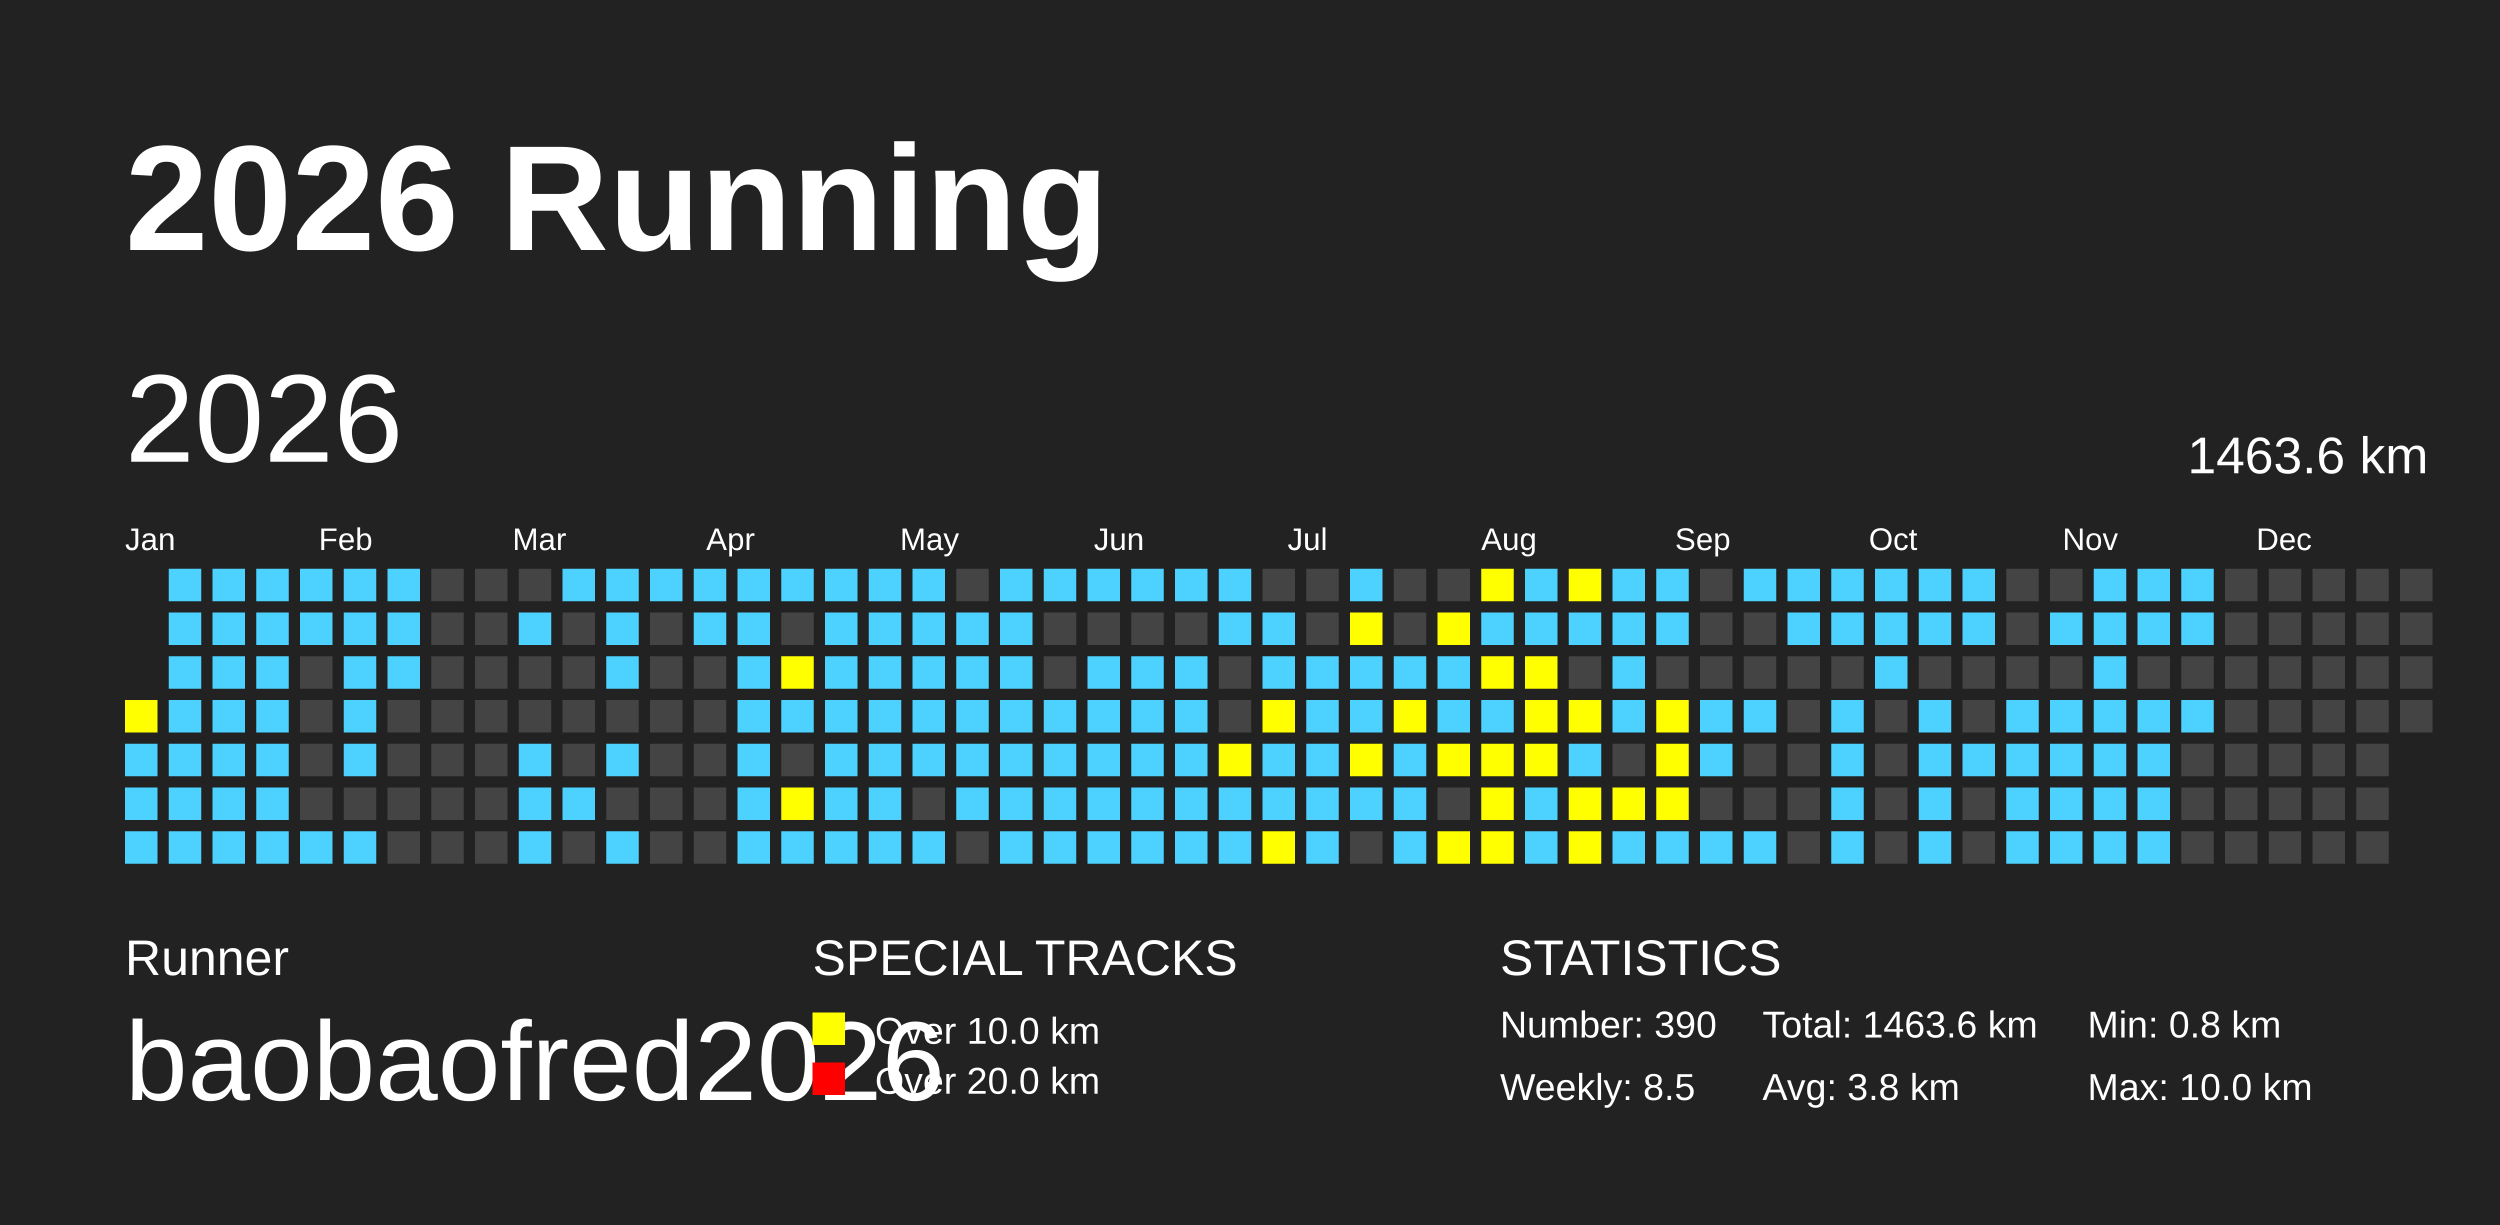
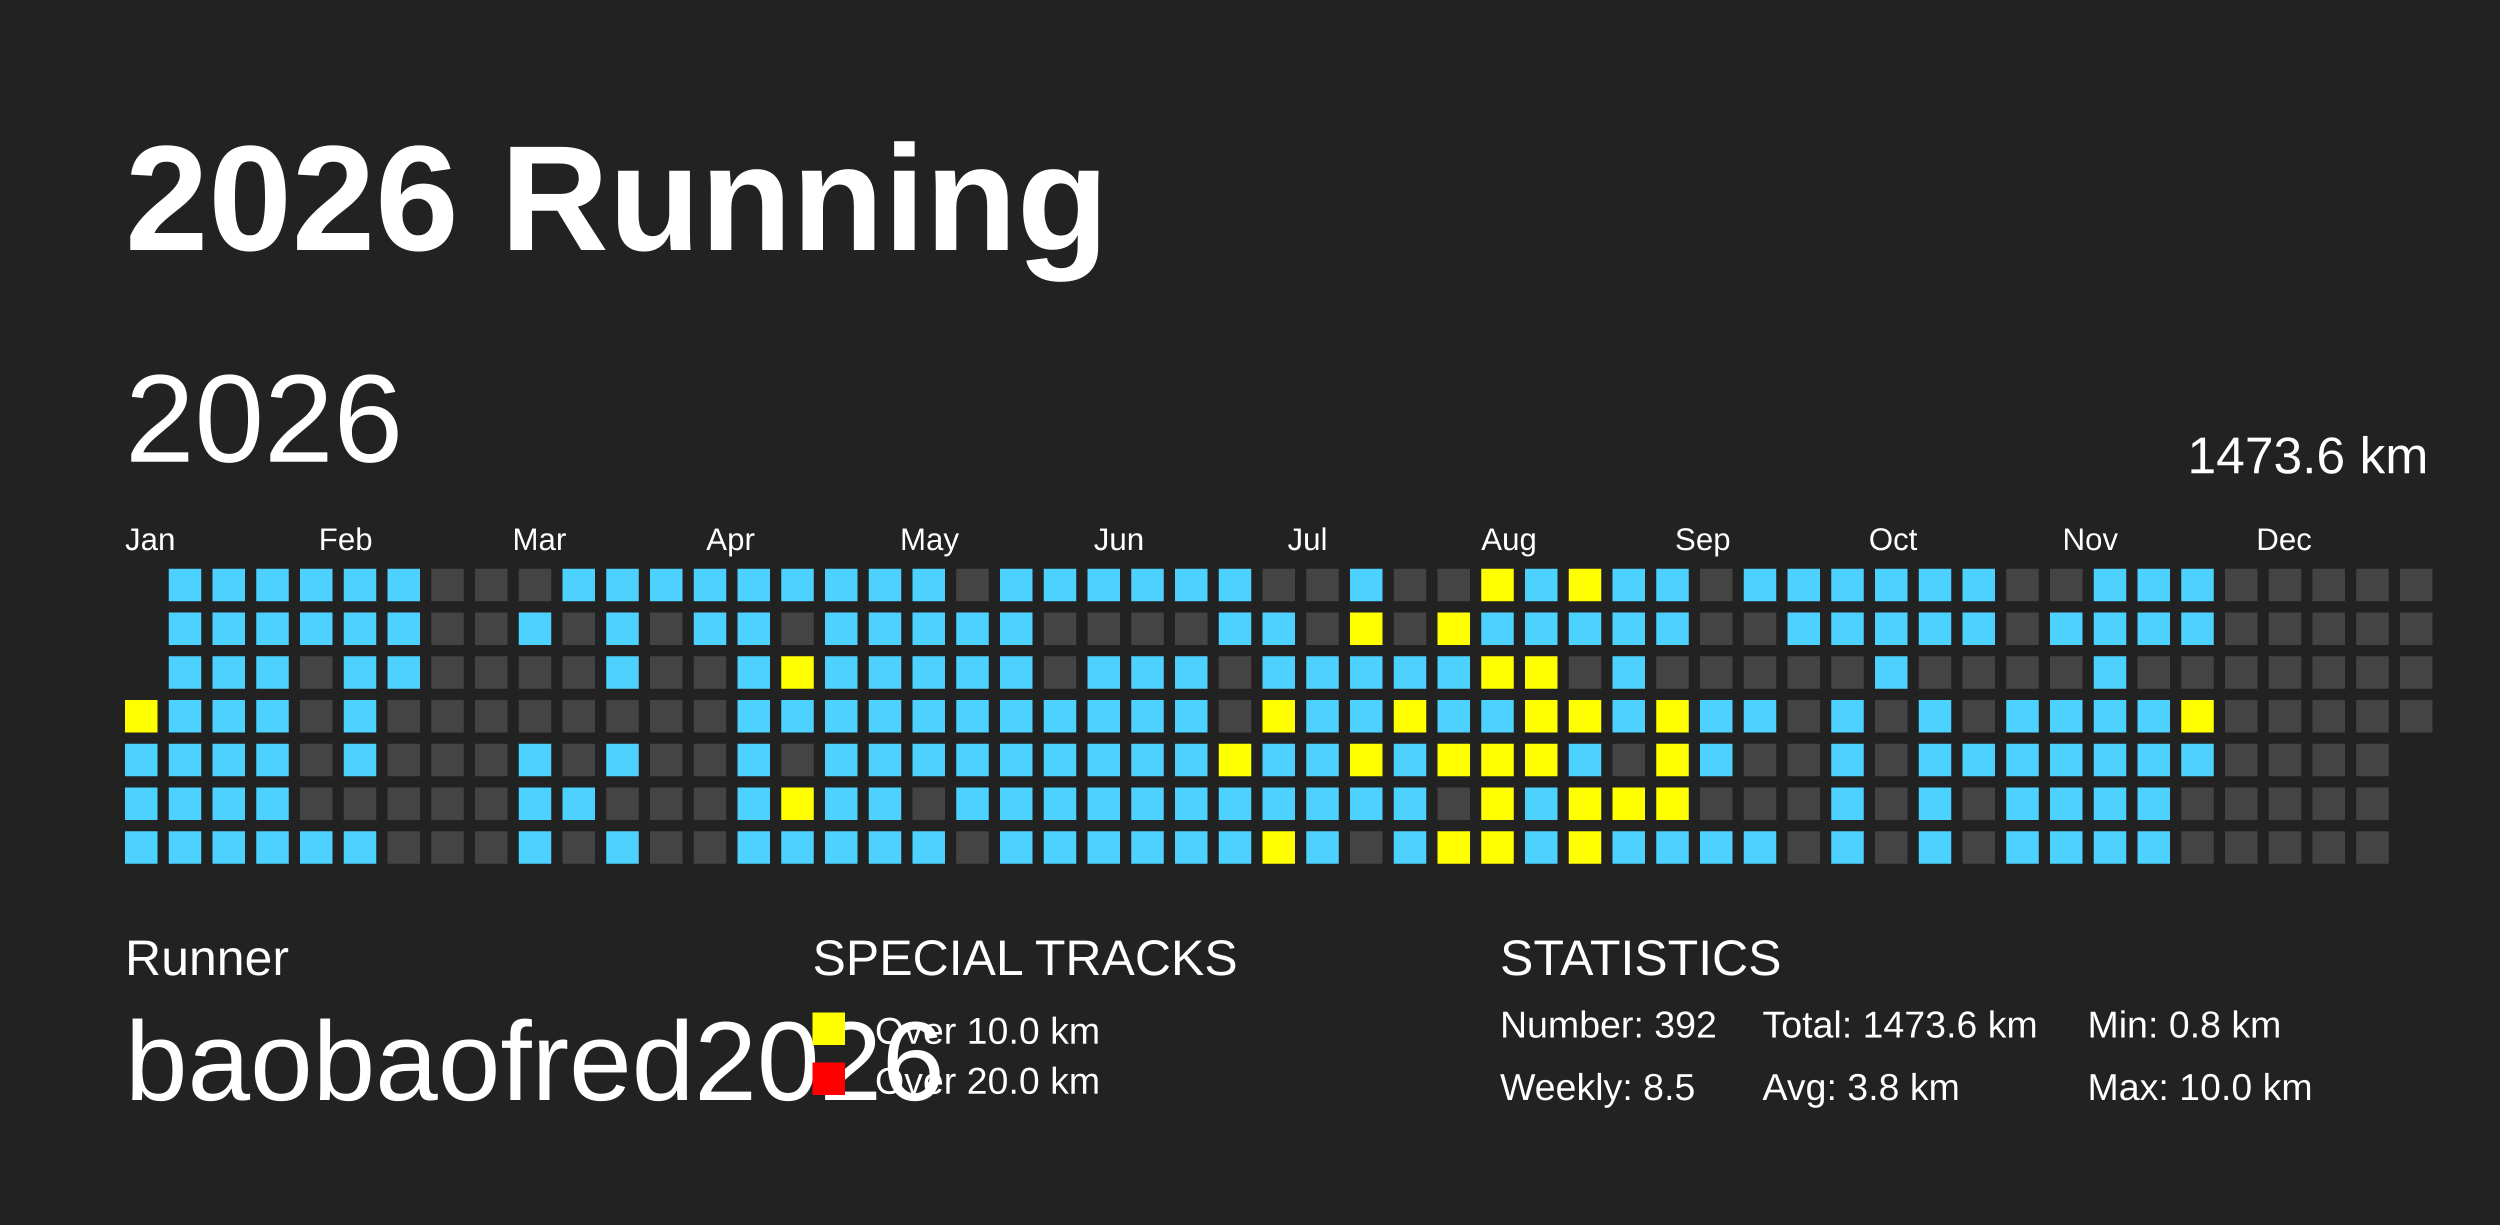
<svg xmlns="http://www.w3.org/2000/svg" baseProfile="full" height="98mm" version="1.1" viewBox="0,0,200,98" width="200mm">
  <defs />
  <rect fill="#222222" height="98" width="200" x="0" y="0" />
  <text fill="#FFFFFF" style="font-size:12px; font-family:Arial; font-weight:bold;" x="10" y="20">2026 Running</text>
  <text fill="#FFFFFF" style="font-size:4px; font-family:Arial" x="10" y="78">Runner</text>
  <text fill="#FFFFFF" style="font-size:9px; font-family:Arial" x="10" y="88">baobaofred2026</text>
  <text fill="#FFFFFF" style="font-size:4px; font-family:Arial" x="65" y="78">SPECIAL TRACKS</text>
  <rect fill="yellow" height="2.6" width="2.6" x="65" y="81" />
  <text fill="#FFFFFF" style="font-size:3px; font-family:Arial" x="70" y="83.5">Over 10.0 km</text>
  <rect fill="red" height="2.6" width="2.6" x="65" y="85" />
  <text fill="#FFFFFF" style="font-size:3px; font-family:Arial" x="70" y="87.5">Over 20.0 km</text>
  <text fill="#FFFFFF" style="font-size:4px; font-family:Arial" x="120" y="78">STATISTICS</text>
-   <text fill="#FFFFFF" style="font-size:3px; font-family:Arial" x="120" y="83">Number: 390</text>
+   <text fill="#FFFFFF" style="font-size:3px; font-family:Arial" x="120" y="83">Number: 392</text>
  <text fill="#FFFFFF" style="font-size:3px; font-family:Arial" x="120" y="88">Weekly: 8.5</text>
-   <text fill="#FFFFFF" style="font-size:3px; font-family:Arial" x="141" y="83">Total: 1463.6 km</text>
+   <text fill="#FFFFFF" style="font-size:3px; font-family:Arial" x="141" y="83">Total: 1473.6 km</text>
  <text fill="#FFFFFF" style="font-size:3px; font-family:Arial" x="141" y="88">Avg: 3.8 km</text>
  <text fill="#FFFFFF" style="font-size:3px; font-family:Arial" x="167" y="83">Min: 0.8 km</text>
  <text fill="#FFFFFF" style="font-size:3px; font-family:Arial" x="167" y="88">Max: 10.0 km</text>
  <text dominant-baseline="hanging" fill="#FFFFFF" style="font-size:10.0px; font-family:Arial;" x="10" y="30">2026</text>
-   <text dominant-baseline="hanging" fill="#FFFFFF" style="font-size:4.125px; font-family:Arial;" x="175" y="35">1463.6 km</text>
+   <text dominant-baseline="hanging" fill="#FFFFFF" style="font-size:4.125px; font-family:Arial;" x="175" y="35">1473.6 km</text>
  <text fill="#FFFFFF" style="font-size:2.5px; font-family:Arial" x="10.0" y="44">Jan</text>
  <text fill="#FFFFFF" style="font-size:2.5px; font-family:Arial" x="25.5" y="44">Feb</text>
  <text fill="#FFFFFF" style="font-size:2.5px; font-family:Arial" x="41.0" y="44">Mar</text>
  <text fill="#FFFFFF" style="font-size:2.5px; font-family:Arial" x="56.5" y="44">Apr</text>
  <text fill="#FFFFFF" style="font-size:2.5px; font-family:Arial" x="72.0" y="44">May</text>
  <text fill="#FFFFFF" style="font-size:2.5px; font-family:Arial" x="87.5" y="44">Jun</text>
  <text fill="#FFFFFF" style="font-size:2.5px; font-family:Arial" x="103.0" y="44">Jul</text>
  <text fill="#FFFFFF" style="font-size:2.5px; font-family:Arial" x="118.5" y="44">Aug</text>
  <text fill="#FFFFFF" style="font-size:2.5px; font-family:Arial" x="134.0" y="44">Sep</text>
  <text fill="#FFFFFF" style="font-size:2.5px; font-family:Arial" x="149.5" y="44">Oct</text>
  <text fill="#FFFFFF" style="font-size:2.5px; font-family:Arial" x="165.0" y="44">Nov</text>
  <text fill="#FFFFFF" style="font-size:2.5px; font-family:Arial" x="180.5" y="44">Dec</text>
  <rect fill="yellow" height="2.6" width="2.6" x="10.0" y="56.0" />
  <rect fill="#4DD2FF" height="2.6" width="2.6" x="10.0" y="59.5" />
  <rect fill="#4DD2FF" height="2.6" width="2.6" x="10.0" y="63.0" />
  <rect fill="#4DD2FF" height="2.6" width="2.6" x="10.0" y="66.5" />
  <rect fill="#4DD2FF" height="2.6" width="2.6" x="13.5" y="45.5" />
  <rect fill="#4DD2FF" height="2.6" width="2.6" x="13.5" y="49.0" />
  <rect fill="#4DD2FF" height="2.6" width="2.6" x="13.5" y="52.5" />
  <rect fill="#4DD2FF" height="2.6" width="2.6" x="13.5" y="56.0" />
  <rect fill="#4DD2FF" height="2.6" width="2.6" x="13.5" y="59.5" />
  <rect fill="#4DD2FF" height="2.6" width="2.6" x="13.5" y="63.0" />
  <rect fill="#4DD2FF" height="2.6" width="2.6" x="13.5" y="66.5" />
  <rect fill="#4DD2FF" height="2.6" width="2.6" x="17.0" y="45.5" />
  <rect fill="#4DD2FF" height="2.6" width="2.6" x="17.0" y="49.0" />
  <rect fill="#4DD2FF" height="2.6" width="2.6" x="17.0" y="52.5" />
  <rect fill="#4DD2FF" height="2.6" width="2.6" x="17.0" y="56.0" />
  <rect fill="#4DD2FF" height="2.6" width="2.6" x="17.0" y="59.5" />
  <rect fill="#4DD2FF" height="2.6" width="2.6" x="17.0" y="63.0" />
  <rect fill="#4DD2FF" height="2.6" width="2.6" x="17.0" y="66.5" />
  <rect fill="#4DD2FF" height="2.6" width="2.6" x="20.5" y="45.5" />
  <rect fill="#4DD2FF" height="2.6" width="2.6" x="20.5" y="49.0" />
  <rect fill="#4DD2FF" height="2.6" width="2.6" x="20.5" y="52.5" />
  <rect fill="#4DD2FF" height="2.6" width="2.6" x="20.5" y="56.0" />
  <rect fill="#4DD2FF" height="2.6" width="2.6" x="20.5" y="59.5" />
  <rect fill="#4DD2FF" height="2.6" width="2.6" x="20.5" y="63.0" />
  <rect fill="#4DD2FF" height="2.6" width="2.6" x="20.5" y="66.5" />
  <rect fill="#4DD2FF" height="2.6" width="2.6" x="24.0" y="45.5" />
  <rect fill="#4DD2FF" height="2.6" width="2.6" x="24.0" y="49.0" />
  <rect fill="#444444" height="2.6" width="2.6" x="24.0" y="52.5" />
  <rect fill="#444444" height="2.6" width="2.6" x="24.0" y="56.0" />
  <rect fill="#444444" height="2.6" width="2.6" x="24.0" y="59.5" />
  <rect fill="#444444" height="2.6" width="2.6" x="24.0" y="63.0" />
  <rect fill="#4DD2FF" height="2.6" width="2.6" x="24.0" y="66.5" />
  <rect fill="#4DD2FF" height="2.6" width="2.6" x="27.5" y="45.5" />
  <rect fill="#4DD2FF" height="2.6" width="2.6" x="27.5" y="49.0" />
  <rect fill="#4DD2FF" height="2.6" width="2.6" x="27.5" y="52.5" />
  <rect fill="#4DD2FF" height="2.6" width="2.6" x="27.5" y="56.0" />
  <rect fill="#4DD2FF" height="2.6" width="2.6" x="27.5" y="59.5" />
  <rect fill="#444444" height="2.6" width="2.6" x="27.5" y="63.0" />
  <rect fill="#4DD2FF" height="2.6" width="2.6" x="27.5" y="66.5" />
  <rect fill="#4DD2FF" height="2.6" width="2.6" x="31.0" y="45.5" />
  <rect fill="#4DD2FF" height="2.6" width="2.6" x="31.0" y="49.0" />
  <rect fill="#4DD2FF" height="2.6" width="2.6" x="31.0" y="52.5" />
  <rect fill="#444444" height="2.6" width="2.6" x="31.0" y="56.0" />
  <rect fill="#444444" height="2.6" width="2.6" x="31.0" y="59.5" />
  <rect fill="#444444" height="2.6" width="2.6" x="31.0" y="63.0" />
  <rect fill="#444444" height="2.6" width="2.6" x="31.0" y="66.5" />
  <rect fill="#444444" height="2.6" width="2.6" x="34.5" y="45.5" />
  <rect fill="#444444" height="2.6" width="2.6" x="34.5" y="49.0" />
  <rect fill="#444444" height="2.6" width="2.6" x="34.5" y="52.5" />
  <rect fill="#444444" height="2.6" width="2.6" x="34.5" y="56.0" />
  <rect fill="#444444" height="2.6" width="2.6" x="34.5" y="59.5" />
  <rect fill="#444444" height="2.6" width="2.6" x="34.5" y="63.0" />
  <rect fill="#444444" height="2.6" width="2.6" x="34.5" y="66.5" />
  <rect fill="#444444" height="2.6" width="2.6" x="38.0" y="45.5" />
  <rect fill="#444444" height="2.6" width="2.6" x="38.0" y="49.0" />
  <rect fill="#444444" height="2.6" width="2.6" x="38.0" y="52.5" />
  <rect fill="#444444" height="2.6" width="2.6" x="38.0" y="56.0" />
  <rect fill="#444444" height="2.6" width="2.6" x="38.0" y="59.5" />
  <rect fill="#444444" height="2.6" width="2.6" x="38.0" y="63.0" />
  <rect fill="#444444" height="2.6" width="2.6" x="38.0" y="66.5" />
  <rect fill="#444444" height="2.6" width="2.6" x="41.5" y="45.5" />
  <rect fill="#4DD2FF" height="2.6" width="2.6" x="41.5" y="49.0" />
  <rect fill="#444444" height="2.6" width="2.6" x="41.5" y="52.5" />
  <rect fill="#444444" height="2.6" width="2.6" x="41.5" y="56.0" />
  <rect fill="#4DD2FF" height="2.6" width="2.6" x="41.5" y="59.5" />
  <rect fill="#4DD2FF" height="2.6" width="2.6" x="41.5" y="63.0" />
  <rect fill="#4DD2FF" height="2.6" width="2.6" x="41.5" y="66.5" />
  <rect fill="#4DD2FF" height="2.6" width="2.6" x="45.0" y="45.5" />
  <rect fill="#444444" height="2.6" width="2.6" x="45.0" y="49.0" />
  <rect fill="#444444" height="2.6" width="2.6" x="45.0" y="52.5" />
  <rect fill="#444444" height="2.6" width="2.6" x="45.0" y="56.0" />
  <rect fill="#444444" height="2.6" width="2.6" x="45.0" y="59.5" />
  <rect fill="#4DD2FF" height="2.6" width="2.6" x="45.0" y="63.0" />
  <rect fill="#444444" height="2.6" width="2.6" x="45.0" y="66.5" />
  <rect fill="#4DD2FF" height="2.6" width="2.6" x="48.5" y="45.5" />
  <rect fill="#4DD2FF" height="2.6" width="2.6" x="48.5" y="49.0" />
  <rect fill="#4DD2FF" height="2.6" width="2.6" x="48.5" y="52.5" />
  <rect fill="#444444" height="2.6" width="2.6" x="48.5" y="56.0" />
  <rect fill="#4DD2FF" height="2.6" width="2.6" x="48.5" y="59.5" />
  <rect fill="#444444" height="2.6" width="2.6" x="48.5" y="63.0" />
  <rect fill="#4DD2FF" height="2.6" width="2.6" x="48.5" y="66.5" />
  <rect fill="#4DD2FF" height="2.6" width="2.6" x="52.0" y="45.5" />
  <rect fill="#444444" height="2.6" width="2.6" x="52.0" y="49.0" />
  <rect fill="#444444" height="2.6" width="2.6" x="52.0" y="52.5" />
  <rect fill="#444444" height="2.6" width="2.6" x="52.0" y="56.0" />
  <rect fill="#444444" height="2.6" width="2.6" x="52.0" y="59.5" />
  <rect fill="#444444" height="2.6" width="2.6" x="52.0" y="63.0" />
  <rect fill="#444444" height="2.6" width="2.6" x="52.0" y="66.5" />
  <rect fill="#4DD2FF" height="2.6" width="2.6" x="55.5" y="45.5" />
  <rect fill="#4DD2FF" height="2.6" width="2.6" x="55.5" y="49.0" />
  <rect fill="#444444" height="2.6" width="2.6" x="55.5" y="52.5" />
  <rect fill="#444444" height="2.6" width="2.6" x="55.5" y="56.0" />
  <rect fill="#444444" height="2.6" width="2.6" x="55.5" y="59.5" />
  <rect fill="#444444" height="2.6" width="2.6" x="55.5" y="63.0" />
  <rect fill="#444444" height="2.6" width="2.6" x="55.5" y="66.5" />
  <rect fill="#4DD2FF" height="2.6" width="2.6" x="59.0" y="45.5" />
  <rect fill="#4DD2FF" height="2.6" width="2.6" x="59.0" y="49.0" />
  <rect fill="#4DD2FF" height="2.6" width="2.6" x="59.0" y="52.5" />
  <rect fill="#4DD2FF" height="2.6" width="2.6" x="59.0" y="56.0" />
  <rect fill="#4DD2FF" height="2.6" width="2.6" x="59.0" y="59.5" />
  <rect fill="#4DD2FF" height="2.6" width="2.6" x="59.0" y="63.0" />
  <rect fill="#4DD2FF" height="2.6" width="2.6" x="59.0" y="66.5" />
  <rect fill="#4DD2FF" height="2.6" width="2.6" x="62.5" y="45.5" />
  <rect fill="#444444" height="2.6" width="2.6" x="62.5" y="49.0" />
  <rect fill="yellow" height="2.6" width="2.6" x="62.5" y="52.5" />
  <rect fill="#4DD2FF" height="2.6" width="2.6" x="62.5" y="56.0" />
  <rect fill="#444444" height="2.6" width="2.6" x="62.5" y="59.5" />
  <rect fill="yellow" height="2.6" width="2.6" x="62.5" y="63.0" />
  <rect fill="#4DD2FF" height="2.6" width="2.6" x="62.5" y="66.5" />
  <rect fill="#4DD2FF" height="2.6" width="2.6" x="66.0" y="45.5" />
  <rect fill="#4DD2FF" height="2.6" width="2.6" x="66.0" y="49.0" />
  <rect fill="#4DD2FF" height="2.6" width="2.6" x="66.0" y="52.5" />
  <rect fill="#4DD2FF" height="2.6" width="2.6" x="66.0" y="56.0" />
  <rect fill="#4DD2FF" height="2.6" width="2.6" x="66.0" y="59.5" />
  <rect fill="#4DD2FF" height="2.6" width="2.6" x="66.0" y="63.0" />
  <rect fill="#4DD2FF" height="2.6" width="2.6" x="66.0" y="66.5" />
  <rect fill="#4DD2FF" height="2.6" width="2.6" x="69.5" y="45.5" />
  <rect fill="#4DD2FF" height="2.6" width="2.6" x="69.5" y="49.0" />
  <rect fill="#4DD2FF" height="2.6" width="2.6" x="69.5" y="52.5" />
  <rect fill="#4DD2FF" height="2.6" width="2.6" x="69.5" y="56.0" />
  <rect fill="#4DD2FF" height="2.6" width="2.6" x="69.5" y="59.5" />
  <rect fill="#4DD2FF" height="2.6" width="2.6" x="69.5" y="63.0" />
  <rect fill="#4DD2FF" height="2.6" width="2.6" x="69.5" y="66.5" />
  <rect fill="#4DD2FF" height="2.6" width="2.6" x="73.0" y="45.5" />
  <rect fill="#4DD2FF" height="2.6" width="2.6" x="73.0" y="49.0" />
  <rect fill="#4DD2FF" height="2.6" width="2.6" x="73.0" y="52.5" />
  <rect fill="#4DD2FF" height="2.6" width="2.6" x="73.0" y="56.0" />
  <rect fill="#4DD2FF" height="2.6" width="2.6" x="73.0" y="59.5" />
  <rect fill="#444444" height="2.6" width="2.6" x="73.0" y="63.0" />
  <rect fill="#4DD2FF" height="2.6" width="2.6" x="73.0" y="66.5" />
  <rect fill="#444444" height="2.6" width="2.6" x="76.5" y="45.5" />
  <rect fill="#4DD2FF" height="2.6" width="2.6" x="76.5" y="49.0" />
  <rect fill="#4DD2FF" height="2.6" width="2.6" x="76.5" y="52.5" />
  <rect fill="#4DD2FF" height="2.6" width="2.6" x="76.5" y="56.0" />
  <rect fill="#4DD2FF" height="2.6" width="2.6" x="76.5" y="59.5" />
  <rect fill="#4DD2FF" height="2.6" width="2.6" x="76.5" y="63.0" />
  <rect fill="#444444" height="2.6" width="2.6" x="76.5" y="66.5" />
  <rect fill="#4DD2FF" height="2.6" width="2.6" x="80.0" y="45.5" />
  <rect fill="#4DD2FF" height="2.6" width="2.6" x="80.0" y="49.0" />
  <rect fill="#4DD2FF" height="2.6" width="2.6" x="80.0" y="52.5" />
  <rect fill="#4DD2FF" height="2.6" width="2.6" x="80.0" y="56.0" />
  <rect fill="#4DD2FF" height="2.6" width="2.6" x="80.0" y="59.5" />
  <rect fill="#4DD2FF" height="2.6" width="2.6" x="80.0" y="63.0" />
  <rect fill="#4DD2FF" height="2.6" width="2.6" x="80.0" y="66.5" />
  <rect fill="#4DD2FF" height="2.6" width="2.6" x="83.5" y="45.5" />
  <rect fill="#444444" height="2.6" width="2.6" x="83.5" y="49.0" />
  <rect fill="#444444" height="2.6" width="2.6" x="83.5" y="52.5" />
  <rect fill="#4DD2FF" height="2.6" width="2.6" x="83.5" y="56.0" />
  <rect fill="#4DD2FF" height="2.6" width="2.6" x="83.5" y="59.5" />
  <rect fill="#4DD2FF" height="2.6" width="2.6" x="83.5" y="63.0" />
  <rect fill="#4DD2FF" height="2.6" width="2.6" x="83.5" y="66.5" />
  <rect fill="#4DD2FF" height="2.6" width="2.6" x="87.0" y="45.5" />
  <rect fill="#444444" height="2.6" width="2.6" x="87.0" y="49.0" />
  <rect fill="#4DD2FF" height="2.6" width="2.6" x="87.0" y="52.5" />
  <rect fill="#4DD2FF" height="2.6" width="2.6" x="87.0" y="56.0" />
  <rect fill="#4DD2FF" height="2.6" width="2.6" x="87.0" y="59.5" />
  <rect fill="#4DD2FF" height="2.6" width="2.6" x="87.0" y="63.0" />
  <rect fill="#4DD2FF" height="2.6" width="2.6" x="87.0" y="66.5" />
  <rect fill="#4DD2FF" height="2.6" width="2.6" x="90.5" y="45.5" />
  <rect fill="#444444" height="2.6" width="2.6" x="90.5" y="49.0" />
  <rect fill="#4DD2FF" height="2.6" width="2.6" x="90.5" y="52.5" />
  <rect fill="#4DD2FF" height="2.6" width="2.6" x="90.5" y="56.0" />
  <rect fill="#4DD2FF" height="2.6" width="2.6" x="90.5" y="59.5" />
  <rect fill="#4DD2FF" height="2.6" width="2.6" x="90.5" y="63.0" />
  <rect fill="#4DD2FF" height="2.6" width="2.6" x="90.5" y="66.5" />
  <rect fill="#4DD2FF" height="2.6" width="2.6" x="94.0" y="45.5" />
  <rect fill="#444444" height="2.6" width="2.6" x="94.0" y="49.0" />
  <rect fill="#4DD2FF" height="2.6" width="2.6" x="94.0" y="52.5" />
  <rect fill="#4DD2FF" height="2.6" width="2.6" x="94.0" y="56.0" />
  <rect fill="#4DD2FF" height="2.6" width="2.6" x="94.0" y="59.5" />
  <rect fill="#4DD2FF" height="2.6" width="2.6" x="94.0" y="63.0" />
  <rect fill="#4DD2FF" height="2.6" width="2.6" x="94.0" y="66.5" />
  <rect fill="#4DD2FF" height="2.6" width="2.6" x="97.5" y="45.5" />
  <rect fill="#4DD2FF" height="2.6" width="2.6" x="97.5" y="49.0" />
  <rect fill="#444444" height="2.6" width="2.6" x="97.5" y="52.5" />
  <rect fill="#444444" height="2.6" width="2.6" x="97.5" y="56.0" />
  <rect fill="yellow" height="2.6" width="2.6" x="97.5" y="59.5" />
  <rect fill="#4DD2FF" height="2.6" width="2.6" x="97.5" y="63.0" />
  <rect fill="#4DD2FF" height="2.6" width="2.6" x="97.5" y="66.5" />
  <rect fill="#444444" height="2.6" width="2.6" x="101.0" y="45.5" />
  <rect fill="#4DD2FF" height="2.6" width="2.6" x="101.0" y="49.0" />
  <rect fill="#4DD2FF" height="2.6" width="2.6" x="101.0" y="52.5" />
  <rect fill="yellow" height="2.6" width="2.6" x="101.0" y="56.0" />
  <rect fill="#4DD2FF" height="2.6" width="2.6" x="101.0" y="59.5" />
  <rect fill="#4DD2FF" height="2.6" width="2.6" x="101.0" y="63.0" />
  <rect fill="yellow" height="2.6" width="2.6" x="101.0" y="66.5" />
  <rect fill="#444444" height="2.6" width="2.6" x="104.5" y="45.5" />
  <rect fill="#444444" height="2.6" width="2.6" x="104.5" y="49.0" />
  <rect fill="#4DD2FF" height="2.6" width="2.6" x="104.5" y="52.5" />
  <rect fill="#4DD2FF" height="2.6" width="2.6" x="104.5" y="56.0" />
  <rect fill="#4DD2FF" height="2.6" width="2.6" x="104.5" y="59.5" />
  <rect fill="#4DD2FF" height="2.6" width="2.6" x="104.5" y="63.0" />
  <rect fill="#4DD2FF" height="2.6" width="2.6" x="104.5" y="66.5" />
  <rect fill="#4DD2FF" height="2.6" width="2.6" x="108.0" y="45.5" />
  <rect fill="yellow" height="2.6" width="2.6" x="108.0" y="49.0" />
  <rect fill="#4DD2FF" height="2.6" width="2.6" x="108.0" y="52.5" />
  <rect fill="#4DD2FF" height="2.6" width="2.6" x="108.0" y="56.0" />
  <rect fill="yellow" height="2.6" width="2.6" x="108.0" y="59.5" />
  <rect fill="#4DD2FF" height="2.6" width="2.6" x="108.0" y="63.0" />
  <rect fill="#444444" height="2.6" width="2.6" x="108.0" y="66.5" />
  <rect fill="#444444" height="2.6" width="2.6" x="111.5" y="45.5" />
  <rect fill="#444444" height="2.6" width="2.6" x="111.5" y="49.0" />
  <rect fill="#4DD2FF" height="2.6" width="2.6" x="111.5" y="52.5" />
  <rect fill="yellow" height="2.6" width="2.6" x="111.5" y="56.0" />
  <rect fill="#4DD2FF" height="2.6" width="2.6" x="111.5" y="59.5" />
  <rect fill="#4DD2FF" height="2.6" width="2.6" x="111.5" y="63.0" />
  <rect fill="#4DD2FF" height="2.6" width="2.6" x="111.5" y="66.5" />
  <rect fill="#444444" height="2.6" width="2.6" x="115.0" y="45.5" />
  <rect fill="yellow" height="2.6" width="2.6" x="115.0" y="49.0" />
  <rect fill="#4DD2FF" height="2.6" width="2.6" x="115.0" y="52.5" />
  <rect fill="#4DD2FF" height="2.6" width="2.6" x="115.0" y="56.0" />
  <rect fill="yellow" height="2.6" width="2.6" x="115.0" y="59.5" />
  <rect fill="#444444" height="2.6" width="2.6" x="115.0" y="63.0" />
  <rect fill="yellow" height="2.6" width="2.6" x="115.0" y="66.5" />
  <rect fill="yellow" height="2.6" width="2.6" x="118.5" y="45.5" />
  <rect fill="#4DD2FF" height="2.6" width="2.6" x="118.5" y="49.0" />
  <rect fill="yellow" height="2.6" width="2.6" x="118.5" y="52.5" />
  <rect fill="#4DD2FF" height="2.6" width="2.6" x="118.5" y="56.0" />
  <rect fill="yellow" height="2.6" width="2.6" x="118.5" y="59.5" />
  <rect fill="yellow" height="2.6" width="2.6" x="118.5" y="63.0" />
  <rect fill="yellow" height="2.6" width="2.6" x="118.5" y="66.5" />
  <rect fill="#4DD2FF" height="2.6" width="2.6" x="122.0" y="45.5" />
  <rect fill="#4DD2FF" height="2.6" width="2.6" x="122.0" y="49.0" />
  <rect fill="yellow" height="2.6" width="2.6" x="122.0" y="52.5" />
  <rect fill="yellow" height="2.6" width="2.6" x="122.0" y="56.0" />
  <rect fill="yellow" height="2.6" width="2.6" x="122.0" y="59.5" />
  <rect fill="#4DD2FF" height="2.6" width="2.6" x="122.0" y="63.0" />
  <rect fill="#4DD2FF" height="2.6" width="2.6" x="122.0" y="66.5" />
  <rect fill="yellow" height="2.6" width="2.6" x="125.5" y="45.5" />
  <rect fill="#4DD2FF" height="2.6" width="2.6" x="125.5" y="49.0" />
  <rect fill="#444444" height="2.6" width="2.6" x="125.5" y="52.5" />
  <rect fill="yellow" height="2.6" width="2.6" x="125.5" y="56.0" />
  <rect fill="#4DD2FF" height="2.6" width="2.6" x="125.5" y="59.5" />
  <rect fill="yellow" height="2.6" width="2.6" x="125.5" y="63.0" />
  <rect fill="yellow" height="2.6" width="2.6" x="125.5" y="66.5" />
  <rect fill="#4DD2FF" height="2.6" width="2.6" x="129.0" y="45.5" />
  <rect fill="#4DD2FF" height="2.6" width="2.6" x="129.0" y="49.0" />
  <rect fill="#4DD2FF" height="2.6" width="2.6" x="129.0" y="52.5" />
  <rect fill="#4DD2FF" height="2.6" width="2.6" x="129.0" y="56.0" />
  <rect fill="#444444" height="2.6" width="2.6" x="129.0" y="59.5" />
  <rect fill="yellow" height="2.6" width="2.6" x="129.0" y="63.0" />
  <rect fill="#4DD2FF" height="2.6" width="2.6" x="129.0" y="66.5" />
  <rect fill="#4DD2FF" height="2.6" width="2.6" x="132.5" y="45.5" />
  <rect fill="#4DD2FF" height="2.6" width="2.6" x="132.5" y="49.0" />
  <rect fill="#444444" height="2.6" width="2.6" x="132.5" y="52.5" />
  <rect fill="yellow" height="2.6" width="2.6" x="132.5" y="56.0" />
  <rect fill="yellow" height="2.6" width="2.6" x="132.5" y="59.5" />
  <rect fill="yellow" height="2.6" width="2.6" x="132.5" y="63.0" />
  <rect fill="#4DD2FF" height="2.6" width="2.6" x="132.5" y="66.5" />
  <rect fill="#444444" height="2.6" width="2.6" x="136.0" y="45.5" />
  <rect fill="#444444" height="2.6" width="2.6" x="136.0" y="49.0" />
  <rect fill="#444444" height="2.6" width="2.6" x="136.0" y="52.5" />
  <rect fill="#4DD2FF" height="2.6" width="2.6" x="136.0" y="56.0" />
  <rect fill="#4DD2FF" height="2.6" width="2.6" x="136.0" y="59.5" />
  <rect fill="#444444" height="2.6" width="2.6" x="136.0" y="63.0" />
  <rect fill="#4DD2FF" height="2.6" width="2.6" x="136.0" y="66.5" />
  <rect fill="#4DD2FF" height="2.6" width="2.6" x="139.5" y="45.5" />
  <rect fill="#444444" height="2.6" width="2.6" x="139.5" y="49.0" />
  <rect fill="#444444" height="2.6" width="2.6" x="139.5" y="52.5" />
  <rect fill="#4DD2FF" height="2.6" width="2.6" x="139.5" y="56.0" />
  <rect fill="#444444" height="2.6" width="2.6" x="139.5" y="59.5" />
  <rect fill="#444444" height="2.6" width="2.6" x="139.5" y="63.0" />
  <rect fill="#4DD2FF" height="2.6" width="2.6" x="139.5" y="66.5" />
  <rect fill="#4DD2FF" height="2.6" width="2.6" x="143.0" y="45.5" />
  <rect fill="#4DD2FF" height="2.6" width="2.6" x="143.0" y="49.0" />
  <rect fill="#444444" height="2.6" width="2.6" x="143.0" y="52.5" />
  <rect fill="#444444" height="2.6" width="2.6" x="143.0" y="56.0" />
  <rect fill="#444444" height="2.6" width="2.6" x="143.0" y="59.5" />
  <rect fill="#444444" height="2.6" width="2.6" x="143.0" y="63.0" />
  <rect fill="#444444" height="2.6" width="2.6" x="143.0" y="66.5" />
  <rect fill="#4DD2FF" height="2.6" width="2.6" x="146.5" y="45.5" />
  <rect fill="#4DD2FF" height="2.6" width="2.6" x="146.5" y="49.0" />
  <rect fill="#444444" height="2.6" width="2.6" x="146.5" y="52.5" />
  <rect fill="#4DD2FF" height="2.6" width="2.6" x="146.5" y="56.0" />
  <rect fill="#4DD2FF" height="2.6" width="2.6" x="146.5" y="59.5" />
  <rect fill="#4DD2FF" height="2.6" width="2.6" x="146.5" y="63.0" />
  <rect fill="#4DD2FF" height="2.6" width="2.6" x="146.5" y="66.5" />
  <rect fill="#4DD2FF" height="2.6" width="2.6" x="150.0" y="45.5" />
  <rect fill="#4DD2FF" height="2.6" width="2.6" x="150.0" y="49.0" />
  <rect fill="#4DD2FF" height="2.6" width="2.6" x="150.0" y="52.5" />
  <rect fill="#444444" height="2.6" width="2.6" x="150.0" y="56.0" />
  <rect fill="#444444" height="2.6" width="2.6" x="150.0" y="59.5" />
  <rect fill="#444444" height="2.6" width="2.6" x="150.0" y="63.0" />
  <rect fill="#444444" height="2.6" width="2.6" x="150.0" y="66.5" />
  <rect fill="#4DD2FF" height="2.6" width="2.6" x="153.5" y="45.5" />
  <rect fill="#4DD2FF" height="2.6" width="2.6" x="153.5" y="49.0" />
  <rect fill="#444444" height="2.6" width="2.6" x="153.5" y="52.5" />
  <rect fill="#4DD2FF" height="2.6" width="2.6" x="153.5" y="56.0" />
  <rect fill="#4DD2FF" height="2.6" width="2.6" x="153.5" y="59.5" />
  <rect fill="#4DD2FF" height="2.6" width="2.6" x="153.5" y="63.0" />
  <rect fill="#4DD2FF" height="2.6" width="2.6" x="153.5" y="66.5" />
  <rect fill="#4DD2FF" height="2.6" width="2.6" x="157.0" y="45.5" />
  <rect fill="#4DD2FF" height="2.6" width="2.6" x="157.0" y="49.0" />
  <rect fill="#444444" height="2.6" width="2.6" x="157.0" y="52.5" />
  <rect fill="#444444" height="2.6" width="2.6" x="157.0" y="56.0" />
  <rect fill="#4DD2FF" height="2.6" width="2.6" x="157.0" y="59.5" />
  <rect fill="#444444" height="2.6" width="2.6" x="157.0" y="63.0" />
  <rect fill="#444444" height="2.6" width="2.6" x="157.0" y="66.5" />
  <rect fill="#444444" height="2.6" width="2.6" x="160.5" y="45.5" />
  <rect fill="#444444" height="2.6" width="2.6" x="160.5" y="49.0" />
  <rect fill="#444444" height="2.6" width="2.6" x="160.5" y="52.5" />
  <rect fill="#4DD2FF" height="2.6" width="2.6" x="160.5" y="56.0" />
  <rect fill="#4DD2FF" height="2.6" width="2.6" x="160.5" y="59.5" />
  <rect fill="#4DD2FF" height="2.6" width="2.6" x="160.5" y="63.0" />
  <rect fill="#4DD2FF" height="2.6" width="2.6" x="160.5" y="66.5" />
  <rect fill="#444444" height="2.6" width="2.6" x="164.0" y="45.5" />
  <rect fill="#4DD2FF" height="2.6" width="2.6" x="164.0" y="49.0" />
  <rect fill="#444444" height="2.6" width="2.6" x="164.0" y="52.5" />
  <rect fill="#4DD2FF" height="2.6" width="2.6" x="164.0" y="56.0" />
  <rect fill="#4DD2FF" height="2.6" width="2.6" x="164.0" y="59.5" />
  <rect fill="#4DD2FF" height="2.6" width="2.6" x="164.0" y="63.0" />
  <rect fill="#4DD2FF" height="2.6" width="2.6" x="164.0" y="66.5" />
  <rect fill="#4DD2FF" height="2.6" width="2.6" x="167.5" y="45.5" />
  <rect fill="#4DD2FF" height="2.6" width="2.6" x="167.5" y="49.0" />
  <rect fill="#4DD2FF" height="2.6" width="2.6" x="167.5" y="52.5" />
  <rect fill="#4DD2FF" height="2.6" width="2.6" x="167.5" y="56.0" />
  <rect fill="#4DD2FF" height="2.6" width="2.6" x="167.5" y="59.5" />
  <rect fill="#4DD2FF" height="2.6" width="2.6" x="167.5" y="63.0" />
  <rect fill="#4DD2FF" height="2.6" width="2.6" x="167.5" y="66.5" />
  <rect fill="#4DD2FF" height="2.6" width="2.6" x="171.0" y="45.5" />
  <rect fill="#4DD2FF" height="2.6" width="2.6" x="171.0" y="49.0" />
  <rect fill="#444444" height="2.6" width="2.6" x="171.0" y="52.5" />
  <rect fill="#4DD2FF" height="2.6" width="2.6" x="171.0" y="56.0" />
  <rect fill="#4DD2FF" height="2.6" width="2.6" x="171.0" y="59.5" />
  <rect fill="#4DD2FF" height="2.6" width="2.6" x="171.0" y="63.0" />
  <rect fill="#4DD2FF" height="2.6" width="2.6" x="171.0" y="66.5" />
  <rect fill="#4DD2FF" height="2.6" width="2.6" x="174.5" y="45.5" />
  <rect fill="#4DD2FF" height="2.6" width="2.6" x="174.5" y="49.0" />
  <rect fill="#444444" height="2.6" width="2.6" x="174.5" y="52.5" />
-   <rect fill="#4DD2FF" height="2.6" width="2.6" x="174.5" y="56.0" />
-   <rect fill="#444444" height="2.6" width="2.6" x="174.5" y="59.5" />
+   <rect fill="yellow" height="2.6" width="2.6" x="174.5" y="56.0" />
+   <rect fill="#4DD2FF" height="2.6" width="2.6" x="174.5" y="59.5" />
  <rect fill="#444444" height="2.6" width="2.6" x="174.5" y="63.0" />
  <rect fill="#444444" height="2.6" width="2.6" x="174.5" y="66.5" />
  <rect fill="#444444" height="2.6" width="2.6" x="178.0" y="45.5" />
  <rect fill="#444444" height="2.6" width="2.6" x="178.0" y="49.0" />
  <rect fill="#444444" height="2.6" width="2.6" x="178.0" y="52.5" />
  <rect fill="#444444" height="2.6" width="2.6" x="178.0" y="56.0" />
  <rect fill="#444444" height="2.6" width="2.6" x="178.0" y="59.5" />
  <rect fill="#444444" height="2.6" width="2.6" x="178.0" y="63.0" />
  <rect fill="#444444" height="2.6" width="2.6" x="178.0" y="66.5" />
  <rect fill="#444444" height="2.6" width="2.6" x="181.5" y="45.5" />
  <rect fill="#444444" height="2.6" width="2.6" x="181.5" y="49.0" />
  <rect fill="#444444" height="2.6" width="2.6" x="181.5" y="52.5" />
  <rect fill="#444444" height="2.6" width="2.6" x="181.5" y="56.0" />
  <rect fill="#444444" height="2.6" width="2.6" x="181.5" y="59.5" />
  <rect fill="#444444" height="2.6" width="2.6" x="181.5" y="63.0" />
  <rect fill="#444444" height="2.6" width="2.6" x="181.5" y="66.5" />
  <rect fill="#444444" height="2.6" width="2.6" x="185.0" y="45.5" />
  <rect fill="#444444" height="2.6" width="2.6" x="185.0" y="49.0" />
  <rect fill="#444444" height="2.6" width="2.6" x="185.0" y="52.5" />
  <rect fill="#444444" height="2.6" width="2.6" x="185.0" y="56.0" />
  <rect fill="#444444" height="2.6" width="2.6" x="185.0" y="59.5" />
  <rect fill="#444444" height="2.6" width="2.6" x="185.0" y="63.0" />
  <rect fill="#444444" height="2.6" width="2.6" x="185.0" y="66.5" />
  <rect fill="#444444" height="2.6" width="2.6" x="188.5" y="45.5" />
  <rect fill="#444444" height="2.6" width="2.6" x="188.5" y="49.0" />
  <rect fill="#444444" height="2.6" width="2.6" x="188.5" y="52.5" />
  <rect fill="#444444" height="2.6" width="2.6" x="188.5" y="56.0" />
  <rect fill="#444444" height="2.6" width="2.6" x="188.5" y="59.5" />
  <rect fill="#444444" height="2.6" width="2.6" x="188.5" y="63.0" />
  <rect fill="#444444" height="2.6" width="2.6" x="188.5" y="66.5" />
  <rect fill="#444444" height="2.6" width="2.6" x="192.0" y="45.5" />
  <rect fill="#444444" height="2.6" width="2.6" x="192.0" y="49.0" />
  <rect fill="#444444" height="2.6" width="2.6" x="192.0" y="52.5" />
  <rect fill="#444444" height="2.6" width="2.6" x="192.0" y="56.0" />
</svg>
